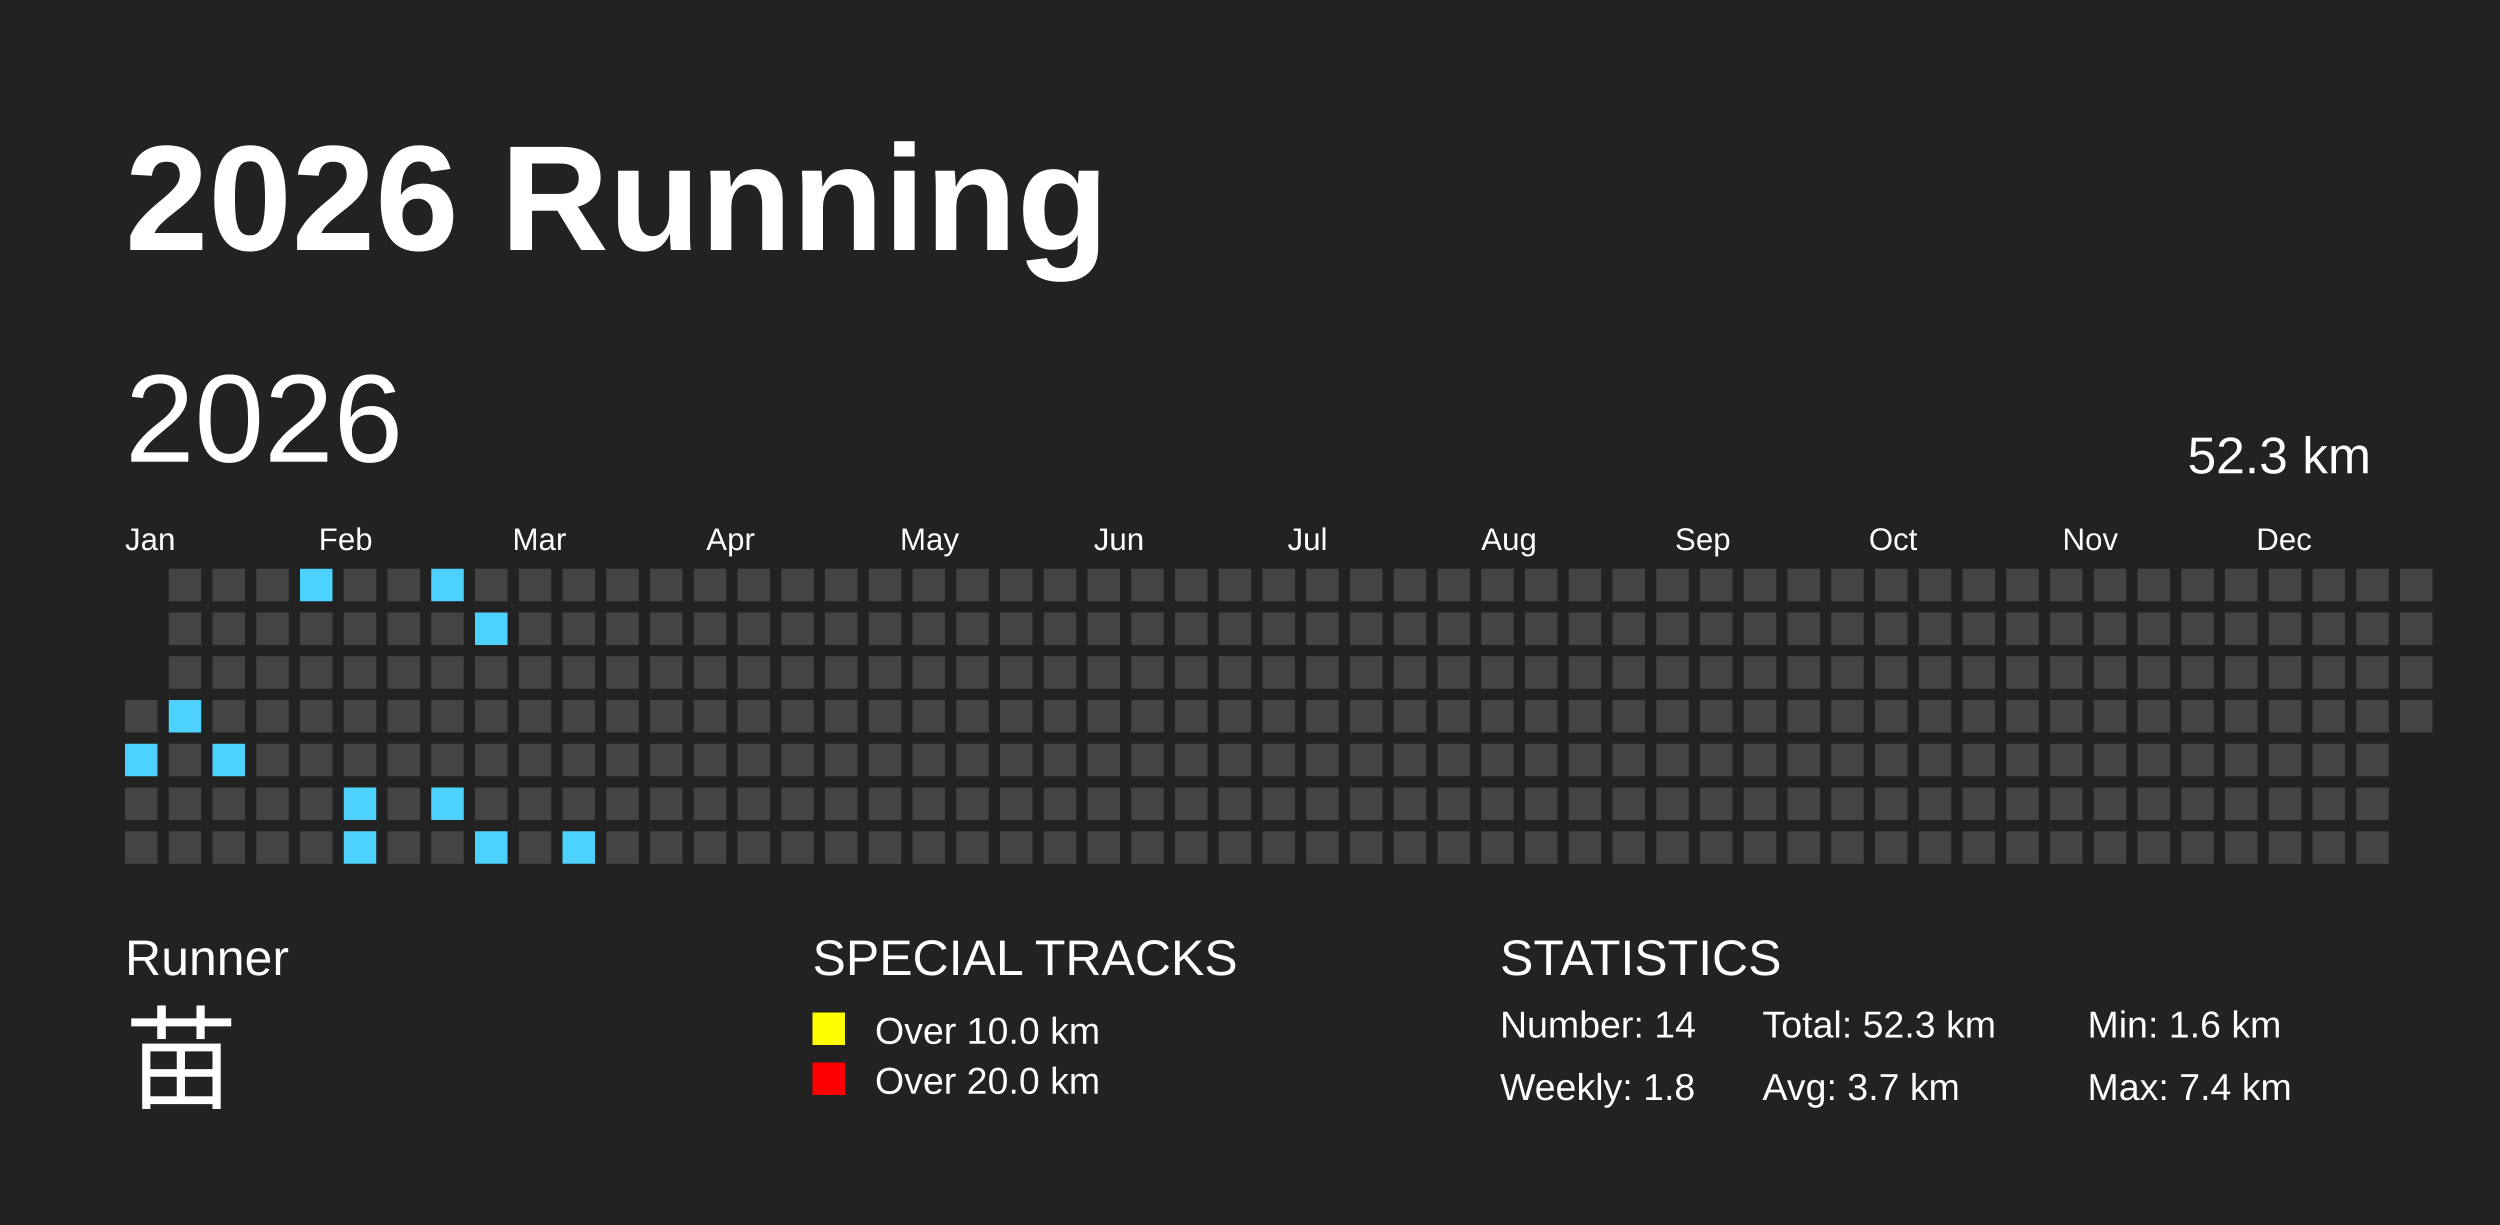
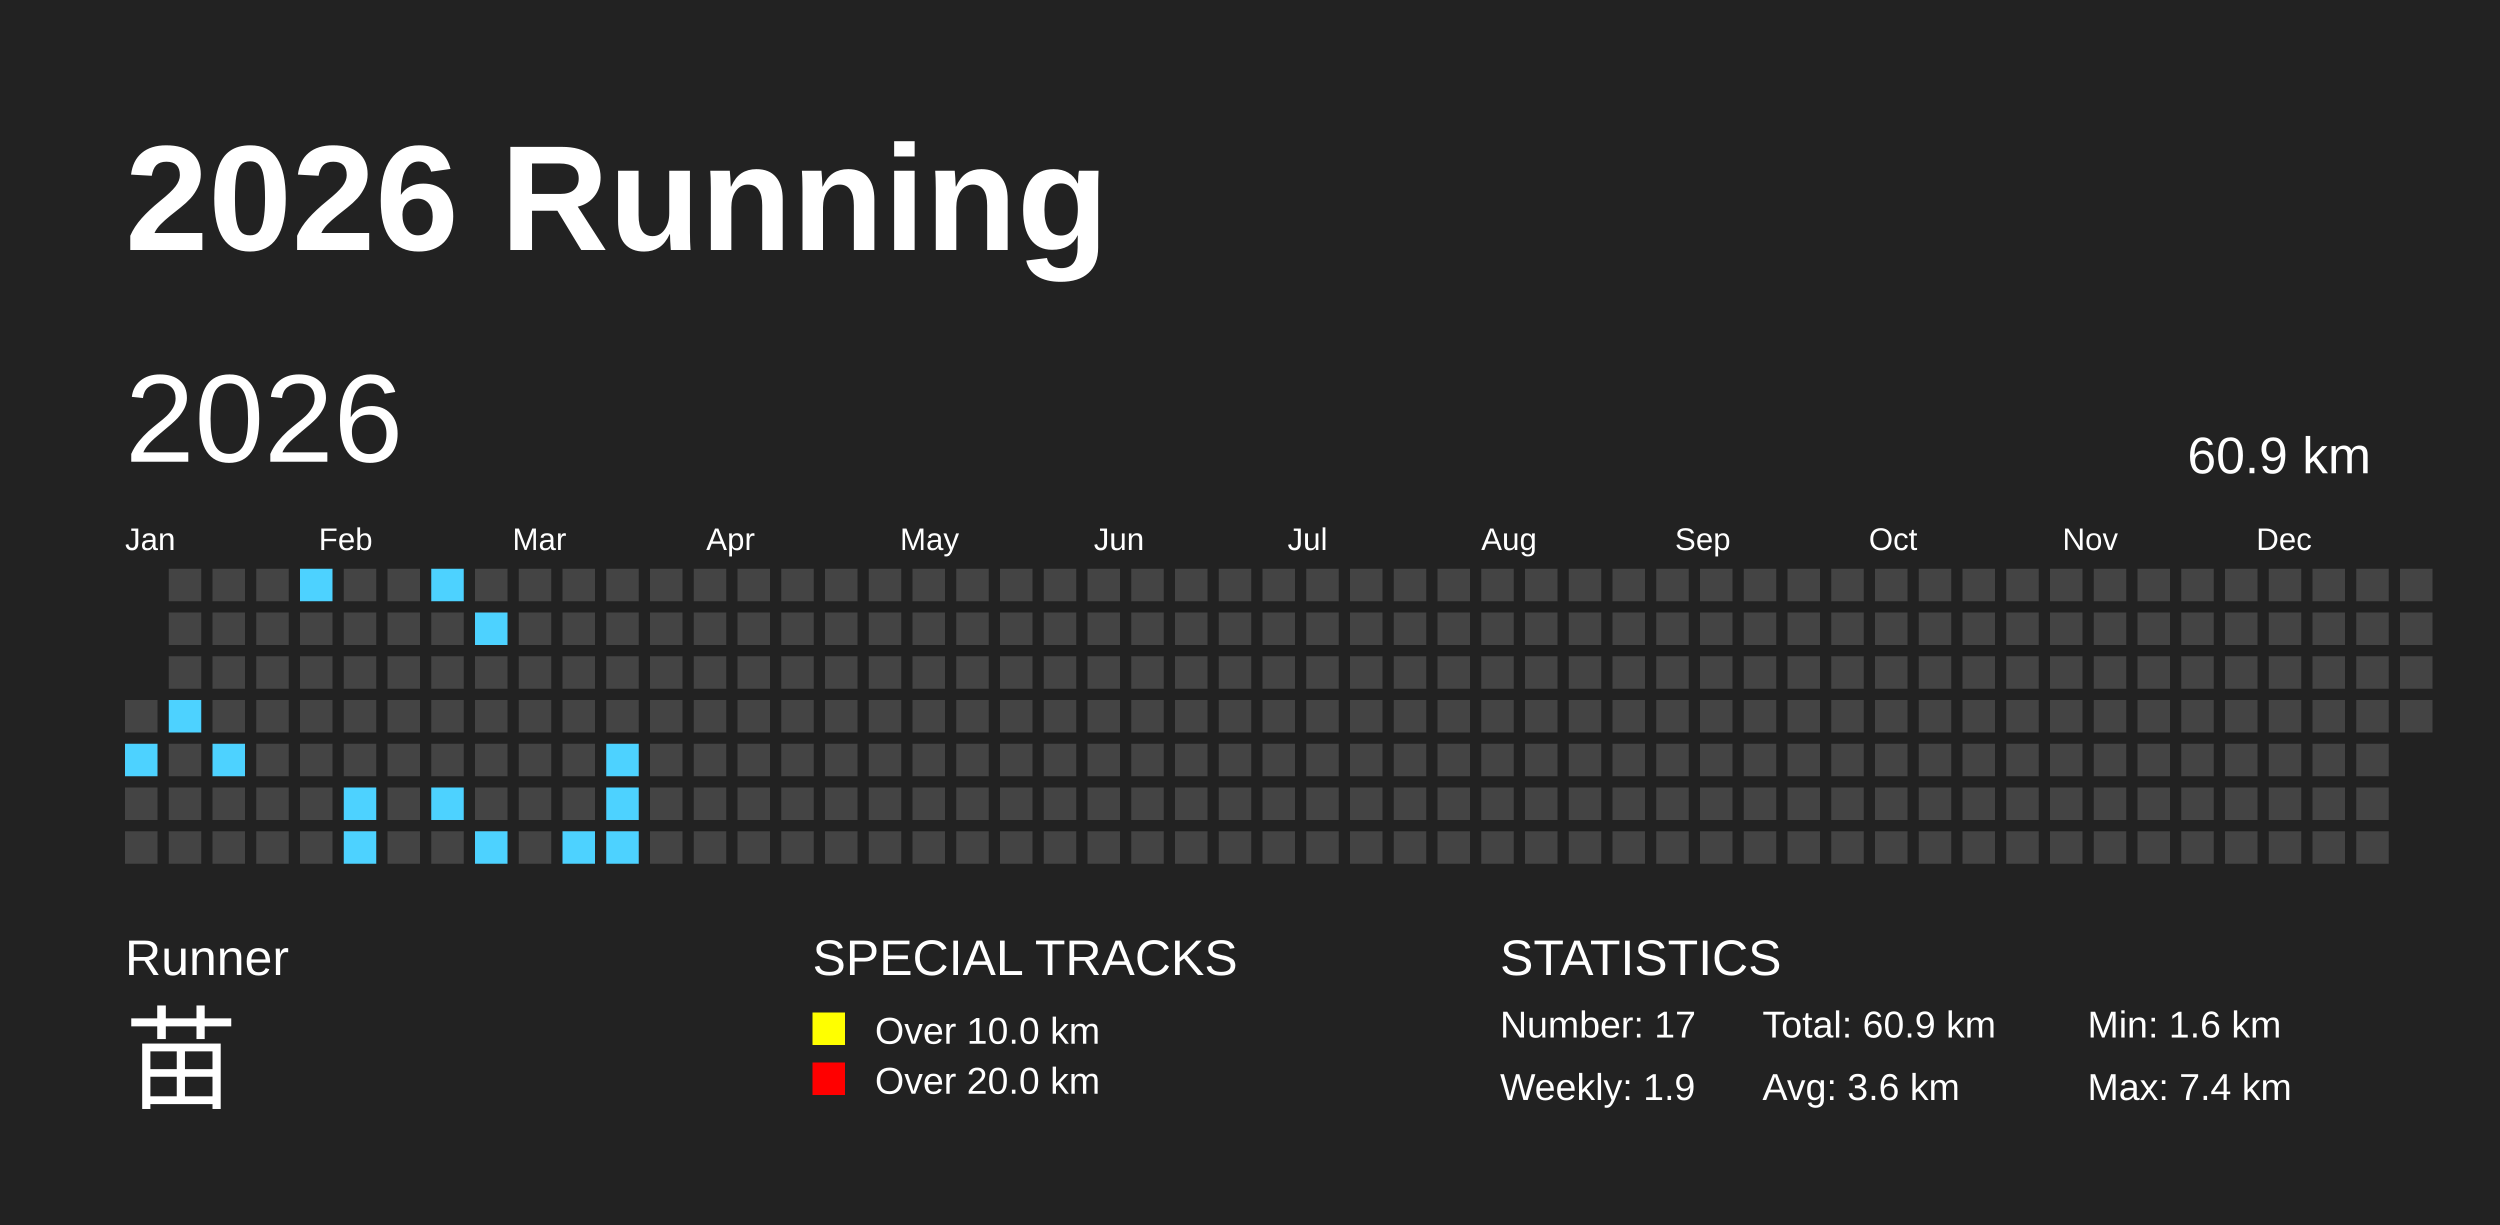
<svg xmlns="http://www.w3.org/2000/svg" baseProfile="full" height="98mm" version="1.1" viewBox="0,0,200,98" width="200mm">
  <defs />
  <rect fill="#222222" height="98" width="200" x="0" y="0" />
  <text fill="#FFFFFF" style="font-size:12px; font-family:Arial; font-weight:bold;" x="10" y="20">2026 Running</text>
  <text fill="#FFFFFF" style="font-size:4px; font-family:Arial" x="10" y="78">Runner</text>
  <text fill="#FFFFFF" style="font-size:9px; font-family:Arial" x="10" y="88">苗</text>
  <text fill="#FFFFFF" style="font-size:4px; font-family:Arial" x="65" y="78">SPECIAL TRACKS</text>
  <rect fill="yellow" height="2.6" width="2.6" x="65" y="81" />
  <text fill="#FFFFFF" style="font-size:3px; font-family:Arial" x="70" y="83.5">Over 10.0 km</text>
  <rect fill="red" height="2.6" width="2.6" x="65" y="85" />
  <text fill="#FFFFFF" style="font-size:3px; font-family:Arial" x="70" y="87.5">Over 20.0 km</text>
  <text fill="#FFFFFF" style="font-size:4px; font-family:Arial" x="120" y="78">STATISTICS</text>
-   <text fill="#FFFFFF" style="font-size:3px; font-family:Arial" x="120" y="83">Number: 14</text>
-   <text fill="#FFFFFF" style="font-size:3px; font-family:Arial" x="120" y="88">Weekly: 1.8</text>
-   <text fill="#FFFFFF" style="font-size:3px; font-family:Arial" x="141" y="83">Total: 52.3 km</text>
-   <text fill="#FFFFFF" style="font-size:3px; font-family:Arial" x="141" y="88">Avg: 3.7 km</text>
+   <text fill="#FFFFFF" style="font-size:3px; font-family:Arial" x="120" y="83">Number: 17</text>
+   <text fill="#FFFFFF" style="font-size:3px; font-family:Arial" x="120" y="88">Weekly: 1.9</text>
+   <text fill="#FFFFFF" style="font-size:3px; font-family:Arial" x="141" y="83">Total: 60.9 km</text>
+   <text fill="#FFFFFF" style="font-size:3px; font-family:Arial" x="141" y="88">Avg: 3.6 km</text>
  <text fill="#FFFFFF" style="font-size:3px; font-family:Arial" x="167" y="83">Min: 1.6 km</text>
  <text fill="#FFFFFF" style="font-size:3px; font-family:Arial" x="167" y="88">Max: 7.4 km</text>
  <text dominant-baseline="hanging" fill="#FFFFFF" style="font-size:10.0px; font-family:Arial;" x="10" y="30">2026</text>
-   <text dominant-baseline="hanging" fill="#FFFFFF" style="font-size:4.125px; font-family:Arial;" x="175" y="35">52.3 km</text>
+   <text dominant-baseline="hanging" fill="#FFFFFF" style="font-size:4.125px; font-family:Arial;" x="175" y="35">60.9 km</text>
  <text fill="#FFFFFF" style="font-size:2.5px; font-family:Arial" x="10.0" y="44">Jan</text>
  <text fill="#FFFFFF" style="font-size:2.5px; font-family:Arial" x="25.5" y="44">Feb</text>
  <text fill="#FFFFFF" style="font-size:2.5px; font-family:Arial" x="41.0" y="44">Mar</text>
  <text fill="#FFFFFF" style="font-size:2.5px; font-family:Arial" x="56.5" y="44">Apr</text>
  <text fill="#FFFFFF" style="font-size:2.5px; font-family:Arial" x="72.0" y="44">May</text>
  <text fill="#FFFFFF" style="font-size:2.5px; font-family:Arial" x="87.5" y="44">Jun</text>
  <text fill="#FFFFFF" style="font-size:2.5px; font-family:Arial" x="103.0" y="44">Jul</text>
  <text fill="#FFFFFF" style="font-size:2.5px; font-family:Arial" x="118.5" y="44">Aug</text>
  <text fill="#FFFFFF" style="font-size:2.5px; font-family:Arial" x="134.0" y="44">Sep</text>
  <text fill="#FFFFFF" style="font-size:2.5px; font-family:Arial" x="149.5" y="44">Oct</text>
  <text fill="#FFFFFF" style="font-size:2.5px; font-family:Arial" x="165.0" y="44">Nov</text>
  <text fill="#FFFFFF" style="font-size:2.5px; font-family:Arial" x="180.5" y="44">Dec</text>
  <rect fill="#444444" height="2.6" width="2.6" x="10.0" y="56.0" />
  <rect fill="#4DD2FF" height="2.6" width="2.6" x="10.0" y="59.5" />
  <rect fill="#444444" height="2.6" width="2.6" x="10.0" y="63.0" />
  <rect fill="#444444" height="2.6" width="2.6" x="10.0" y="66.5" />
  <rect fill="#444444" height="2.6" width="2.6" x="13.5" y="45.5" />
  <rect fill="#444444" height="2.6" width="2.6" x="13.5" y="49.0" />
  <rect fill="#444444" height="2.6" width="2.6" x="13.5" y="52.5" />
  <rect fill="#4DD2FF" height="2.6" width="2.6" x="13.5" y="56.0" />
  <rect fill="#444444" height="2.6" width="2.6" x="13.5" y="59.5" />
  <rect fill="#444444" height="2.6" width="2.6" x="13.5" y="63.0" />
  <rect fill="#444444" height="2.6" width="2.6" x="13.5" y="66.5" />
  <rect fill="#444444" height="2.6" width="2.6" x="17.0" y="45.5" />
  <rect fill="#444444" height="2.6" width="2.6" x="17.0" y="49.0" />
  <rect fill="#444444" height="2.6" width="2.6" x="17.0" y="52.5" />
  <rect fill="#444444" height="2.6" width="2.6" x="17.0" y="56.0" />
  <rect fill="#4DD2FF" height="2.6" width="2.6" x="17.0" y="59.5" />
  <rect fill="#444444" height="2.6" width="2.6" x="17.0" y="63.0" />
  <rect fill="#444444" height="2.6" width="2.6" x="17.0" y="66.5" />
  <rect fill="#444444" height="2.6" width="2.6" x="20.5" y="45.5" />
  <rect fill="#444444" height="2.6" width="2.6" x="20.5" y="49.0" />
  <rect fill="#444444" height="2.6" width="2.6" x="20.5" y="52.5" />
  <rect fill="#444444" height="2.6" width="2.6" x="20.5" y="56.0" />
  <rect fill="#444444" height="2.6" width="2.6" x="20.5" y="59.5" />
  <rect fill="#444444" height="2.6" width="2.6" x="20.5" y="63.0" />
  <rect fill="#444444" height="2.6" width="2.6" x="20.5" y="66.5" />
  <rect fill="#4DD2FF" height="2.6" width="2.6" x="24.0" y="45.5" />
  <rect fill="#444444" height="2.6" width="2.6" x="24.0" y="49.0" />
  <rect fill="#444444" height="2.6" width="2.6" x="24.0" y="52.5" />
  <rect fill="#444444" height="2.6" width="2.6" x="24.0" y="56.0" />
  <rect fill="#444444" height="2.6" width="2.6" x="24.0" y="59.5" />
  <rect fill="#444444" height="2.6" width="2.6" x="24.0" y="63.0" />
  <rect fill="#444444" height="2.6" width="2.6" x="24.0" y="66.5" />
  <rect fill="#444444" height="2.6" width="2.6" x="27.5" y="45.5" />
  <rect fill="#444444" height="2.6" width="2.6" x="27.5" y="49.0" />
  <rect fill="#444444" height="2.6" width="2.6" x="27.5" y="52.5" />
  <rect fill="#444444" height="2.6" width="2.6" x="27.5" y="56.0" />
  <rect fill="#444444" height="2.6" width="2.6" x="27.5" y="59.5" />
  <rect fill="#4DD2FF" height="2.6" width="2.6" x="27.5" y="63.0" />
  <rect fill="#4DD2FF" height="2.6" width="2.6" x="27.5" y="66.5" />
  <rect fill="#444444" height="2.6" width="2.6" x="31.0" y="45.5" />
  <rect fill="#444444" height="2.6" width="2.6" x="31.0" y="49.0" />
  <rect fill="#444444" height="2.6" width="2.6" x="31.0" y="52.5" />
  <rect fill="#444444" height="2.6" width="2.6" x="31.0" y="56.0" />
  <rect fill="#444444" height="2.6" width="2.6" x="31.0" y="59.5" />
  <rect fill="#444444" height="2.6" width="2.6" x="31.0" y="63.0" />
  <rect fill="#444444" height="2.6" width="2.6" x="31.0" y="66.5" />
  <rect fill="#4DD2FF" height="2.6" width="2.6" x="34.5" y="45.5" />
  <rect fill="#444444" height="2.6" width="2.6" x="34.5" y="49.0" />
  <rect fill="#444444" height="2.6" width="2.6" x="34.5" y="52.5" />
  <rect fill="#444444" height="2.6" width="2.6" x="34.5" y="56.0" />
  <rect fill="#444444" height="2.6" width="2.6" x="34.5" y="59.5" />
  <rect fill="#4DD2FF" height="2.6" width="2.6" x="34.5" y="63.0" />
  <rect fill="#444444" height="2.6" width="2.6" x="34.5" y="66.5" />
  <rect fill="#444444" height="2.6" width="2.6" x="38.0" y="45.5" />
  <rect fill="#4DD2FF" height="2.6" width="2.6" x="38.0" y="49.0" />
  <rect fill="#444444" height="2.6" width="2.6" x="38.0" y="52.5" />
  <rect fill="#444444" height="2.6" width="2.6" x="38.0" y="56.0" />
  <rect fill="#444444" height="2.6" width="2.6" x="38.0" y="59.5" />
  <rect fill="#444444" height="2.6" width="2.6" x="38.0" y="63.0" />
  <rect fill="#4DD2FF" height="2.6" width="2.6" x="38.0" y="66.5" />
  <rect fill="#444444" height="2.6" width="2.6" x="41.5" y="45.5" />
  <rect fill="#444444" height="2.6" width="2.6" x="41.5" y="49.0" />
  <rect fill="#444444" height="2.6" width="2.6" x="41.5" y="52.5" />
  <rect fill="#444444" height="2.6" width="2.6" x="41.5" y="56.0" />
  <rect fill="#444444" height="2.6" width="2.6" x="41.5" y="59.5" />
  <rect fill="#444444" height="2.6" width="2.6" x="41.5" y="63.0" />
  <rect fill="#444444" height="2.6" width="2.6" x="41.5" y="66.5" />
  <rect fill="#444444" height="2.6" width="2.6" x="45.0" y="45.5" />
  <rect fill="#444444" height="2.6" width="2.6" x="45.0" y="49.0" />
  <rect fill="#444444" height="2.6" width="2.6" x="45.0" y="52.5" />
  <rect fill="#444444" height="2.6" width="2.6" x="45.0" y="56.0" />
  <rect fill="#444444" height="2.6" width="2.6" x="45.0" y="59.5" />
  <rect fill="#444444" height="2.6" width="2.6" x="45.0" y="63.0" />
  <rect fill="#4DD2FF" height="2.6" width="2.6" x="45.0" y="66.5" />
  <rect fill="#444444" height="2.6" width="2.6" x="48.5" y="45.5" />
  <rect fill="#444444" height="2.6" width="2.6" x="48.5" y="49.0" />
  <rect fill="#444444" height="2.6" width="2.6" x="48.5" y="52.5" />
  <rect fill="#444444" height="2.6" width="2.6" x="48.5" y="56.0" />
-   <rect fill="#444444" height="2.6" width="2.6" x="48.5" y="59.5" />
-   <rect fill="#444444" height="2.6" width="2.6" x="48.5" y="63.0" />
-   <rect fill="#444444" height="2.6" width="2.6" x="48.5" y="66.5" />
+   <rect fill="#4DD2FF" height="2.6" width="2.6" x="48.5" y="59.5" />
+   <rect fill="#4DD2FF" height="2.6" width="2.6" x="48.5" y="63.0" />
+   <rect fill="#4DD2FF" height="2.6" width="2.6" x="48.5" y="66.5" />
  <rect fill="#444444" height="2.6" width="2.6" x="52.0" y="45.5" />
  <rect fill="#444444" height="2.6" width="2.6" x="52.0" y="49.0" />
  <rect fill="#444444" height="2.6" width="2.6" x="52.0" y="52.5" />
  <rect fill="#444444" height="2.6" width="2.6" x="52.0" y="56.0" />
  <rect fill="#444444" height="2.6" width="2.6" x="52.0" y="59.5" />
  <rect fill="#444444" height="2.6" width="2.6" x="52.0" y="63.0" />
  <rect fill="#444444" height="2.6" width="2.6" x="52.0" y="66.5" />
  <rect fill="#444444" height="2.6" width="2.6" x="55.5" y="45.5" />
  <rect fill="#444444" height="2.6" width="2.6" x="55.5" y="49.0" />
  <rect fill="#444444" height="2.6" width="2.6" x="55.5" y="52.5" />
  <rect fill="#444444" height="2.6" width="2.6" x="55.5" y="56.0" />
  <rect fill="#444444" height="2.6" width="2.6" x="55.5" y="59.5" />
  <rect fill="#444444" height="2.6" width="2.6" x="55.5" y="63.0" />
  <rect fill="#444444" height="2.6" width="2.6" x="55.5" y="66.5" />
  <rect fill="#444444" height="2.6" width="2.6" x="59.0" y="45.5" />
  <rect fill="#444444" height="2.6" width="2.6" x="59.0" y="49.0" />
  <rect fill="#444444" height="2.6" width="2.6" x="59.0" y="52.5" />
  <rect fill="#444444" height="2.6" width="2.6" x="59.0" y="56.0" />
  <rect fill="#444444" height="2.6" width="2.6" x="59.0" y="59.5" />
  <rect fill="#444444" height="2.6" width="2.6" x="59.0" y="63.0" />
  <rect fill="#444444" height="2.6" width="2.6" x="59.0" y="66.5" />
  <rect fill="#444444" height="2.6" width="2.6" x="62.5" y="45.5" />
  <rect fill="#444444" height="2.6" width="2.6" x="62.5" y="49.0" />
  <rect fill="#444444" height="2.6" width="2.6" x="62.5" y="52.5" />
  <rect fill="#444444" height="2.6" width="2.6" x="62.5" y="56.0" />
  <rect fill="#444444" height="2.6" width="2.6" x="62.5" y="59.5" />
  <rect fill="#444444" height="2.6" width="2.6" x="62.5" y="63.0" />
  <rect fill="#444444" height="2.6" width="2.6" x="62.5" y="66.5" />
  <rect fill="#444444" height="2.6" width="2.6" x="66.0" y="45.5" />
  <rect fill="#444444" height="2.6" width="2.6" x="66.0" y="49.0" />
  <rect fill="#444444" height="2.6" width="2.6" x="66.0" y="52.5" />
  <rect fill="#444444" height="2.6" width="2.6" x="66.0" y="56.0" />
  <rect fill="#444444" height="2.6" width="2.6" x="66.0" y="59.5" />
  <rect fill="#444444" height="2.6" width="2.6" x="66.0" y="63.0" />
  <rect fill="#444444" height="2.6" width="2.6" x="66.0" y="66.5" />
  <rect fill="#444444" height="2.6" width="2.6" x="69.5" y="45.5" />
  <rect fill="#444444" height="2.6" width="2.6" x="69.5" y="49.0" />
  <rect fill="#444444" height="2.6" width="2.6" x="69.5" y="52.5" />
  <rect fill="#444444" height="2.6" width="2.6" x="69.5" y="56.0" />
  <rect fill="#444444" height="2.6" width="2.6" x="69.5" y="59.5" />
  <rect fill="#444444" height="2.6" width="2.6" x="69.5" y="63.0" />
  <rect fill="#444444" height="2.6" width="2.6" x="69.5" y="66.5" />
  <rect fill="#444444" height="2.6" width="2.6" x="73.0" y="45.5" />
  <rect fill="#444444" height="2.6" width="2.6" x="73.0" y="49.0" />
  <rect fill="#444444" height="2.6" width="2.6" x="73.0" y="52.5" />
  <rect fill="#444444" height="2.6" width="2.6" x="73.0" y="56.0" />
  <rect fill="#444444" height="2.6" width="2.6" x="73.0" y="59.5" />
  <rect fill="#444444" height="2.6" width="2.6" x="73.0" y="63.0" />
  <rect fill="#444444" height="2.6" width="2.6" x="73.0" y="66.5" />
  <rect fill="#444444" height="2.6" width="2.6" x="76.5" y="45.5" />
  <rect fill="#444444" height="2.6" width="2.6" x="76.5" y="49.0" />
  <rect fill="#444444" height="2.6" width="2.6" x="76.5" y="52.5" />
  <rect fill="#444444" height="2.6" width="2.6" x="76.5" y="56.0" />
  <rect fill="#444444" height="2.6" width="2.6" x="76.5" y="59.5" />
  <rect fill="#444444" height="2.6" width="2.6" x="76.5" y="63.0" />
  <rect fill="#444444" height="2.6" width="2.6" x="76.5" y="66.5" />
  <rect fill="#444444" height="2.6" width="2.6" x="80.0" y="45.5" />
  <rect fill="#444444" height="2.6" width="2.6" x="80.0" y="49.0" />
  <rect fill="#444444" height="2.6" width="2.6" x="80.0" y="52.5" />
  <rect fill="#444444" height="2.6" width="2.6" x="80.0" y="56.0" />
  <rect fill="#444444" height="2.6" width="2.6" x="80.0" y="59.5" />
  <rect fill="#444444" height="2.6" width="2.6" x="80.0" y="63.0" />
  <rect fill="#444444" height="2.6" width="2.6" x="80.0" y="66.5" />
  <rect fill="#444444" height="2.6" width="2.6" x="83.5" y="45.5" />
  <rect fill="#444444" height="2.6" width="2.6" x="83.5" y="49.0" />
  <rect fill="#444444" height="2.6" width="2.6" x="83.5" y="52.5" />
  <rect fill="#444444" height="2.6" width="2.6" x="83.5" y="56.0" />
  <rect fill="#444444" height="2.6" width="2.6" x="83.5" y="59.5" />
  <rect fill="#444444" height="2.6" width="2.6" x="83.5" y="63.0" />
  <rect fill="#444444" height="2.6" width="2.6" x="83.5" y="66.5" />
  <rect fill="#444444" height="2.6" width="2.6" x="87.0" y="45.5" />
  <rect fill="#444444" height="2.6" width="2.6" x="87.0" y="49.0" />
  <rect fill="#444444" height="2.6" width="2.6" x="87.0" y="52.5" />
  <rect fill="#444444" height="2.6" width="2.6" x="87.0" y="56.0" />
  <rect fill="#444444" height="2.6" width="2.6" x="87.0" y="59.5" />
  <rect fill="#444444" height="2.6" width="2.6" x="87.0" y="63.0" />
  <rect fill="#444444" height="2.6" width="2.6" x="87.0" y="66.5" />
  <rect fill="#444444" height="2.6" width="2.6" x="90.5" y="45.5" />
  <rect fill="#444444" height="2.6" width="2.6" x="90.5" y="49.0" />
  <rect fill="#444444" height="2.6" width="2.6" x="90.5" y="52.5" />
  <rect fill="#444444" height="2.6" width="2.6" x="90.5" y="56.0" />
  <rect fill="#444444" height="2.6" width="2.6" x="90.5" y="59.5" />
  <rect fill="#444444" height="2.6" width="2.6" x="90.5" y="63.0" />
  <rect fill="#444444" height="2.6" width="2.6" x="90.5" y="66.5" />
  <rect fill="#444444" height="2.6" width="2.6" x="94.0" y="45.5" />
  <rect fill="#444444" height="2.6" width="2.6" x="94.0" y="49.0" />
  <rect fill="#444444" height="2.6" width="2.6" x="94.0" y="52.5" />
  <rect fill="#444444" height="2.6" width="2.6" x="94.0" y="56.0" />
  <rect fill="#444444" height="2.6" width="2.6" x="94.0" y="59.5" />
  <rect fill="#444444" height="2.6" width="2.6" x="94.0" y="63.0" />
  <rect fill="#444444" height="2.6" width="2.6" x="94.0" y="66.5" />
  <rect fill="#444444" height="2.6" width="2.6" x="97.5" y="45.5" />
  <rect fill="#444444" height="2.6" width="2.6" x="97.5" y="49.0" />
  <rect fill="#444444" height="2.6" width="2.6" x="97.5" y="52.5" />
  <rect fill="#444444" height="2.6" width="2.6" x="97.5" y="56.0" />
  <rect fill="#444444" height="2.6" width="2.6" x="97.5" y="59.5" />
  <rect fill="#444444" height="2.6" width="2.6" x="97.5" y="63.0" />
  <rect fill="#444444" height="2.6" width="2.6" x="97.5" y="66.5" />
  <rect fill="#444444" height="2.6" width="2.6" x="101.0" y="45.5" />
  <rect fill="#444444" height="2.6" width="2.6" x="101.0" y="49.0" />
  <rect fill="#444444" height="2.6" width="2.6" x="101.0" y="52.5" />
  <rect fill="#444444" height="2.6" width="2.6" x="101.0" y="56.0" />
  <rect fill="#444444" height="2.6" width="2.6" x="101.0" y="59.5" />
  <rect fill="#444444" height="2.6" width="2.6" x="101.0" y="63.0" />
  <rect fill="#444444" height="2.6" width="2.6" x="101.0" y="66.5" />
  <rect fill="#444444" height="2.6" width="2.6" x="104.5" y="45.5" />
  <rect fill="#444444" height="2.6" width="2.6" x="104.5" y="49.0" />
  <rect fill="#444444" height="2.6" width="2.6" x="104.5" y="52.5" />
  <rect fill="#444444" height="2.6" width="2.6" x="104.5" y="56.0" />
  <rect fill="#444444" height="2.6" width="2.6" x="104.5" y="59.5" />
  <rect fill="#444444" height="2.6" width="2.6" x="104.5" y="63.0" />
  <rect fill="#444444" height="2.6" width="2.6" x="104.5" y="66.5" />
  <rect fill="#444444" height="2.6" width="2.6" x="108.0" y="45.5" />
  <rect fill="#444444" height="2.6" width="2.6" x="108.0" y="49.0" />
  <rect fill="#444444" height="2.6" width="2.6" x="108.0" y="52.5" />
  <rect fill="#444444" height="2.6" width="2.6" x="108.0" y="56.0" />
  <rect fill="#444444" height="2.6" width="2.6" x="108.0" y="59.5" />
  <rect fill="#444444" height="2.6" width="2.6" x="108.0" y="63.0" />
  <rect fill="#444444" height="2.6" width="2.6" x="108.0" y="66.5" />
  <rect fill="#444444" height="2.6" width="2.6" x="111.5" y="45.5" />
  <rect fill="#444444" height="2.6" width="2.6" x="111.5" y="49.0" />
  <rect fill="#444444" height="2.6" width="2.6" x="111.5" y="52.5" />
  <rect fill="#444444" height="2.6" width="2.6" x="111.5" y="56.0" />
  <rect fill="#444444" height="2.6" width="2.6" x="111.5" y="59.5" />
  <rect fill="#444444" height="2.6" width="2.6" x="111.5" y="63.0" />
  <rect fill="#444444" height="2.6" width="2.6" x="111.5" y="66.5" />
  <rect fill="#444444" height="2.6" width="2.6" x="115.0" y="45.5" />
  <rect fill="#444444" height="2.6" width="2.6" x="115.0" y="49.0" />
  <rect fill="#444444" height="2.6" width="2.6" x="115.0" y="52.5" />
  <rect fill="#444444" height="2.6" width="2.6" x="115.0" y="56.0" />
  <rect fill="#444444" height="2.6" width="2.6" x="115.0" y="59.5" />
  <rect fill="#444444" height="2.6" width="2.6" x="115.0" y="63.0" />
  <rect fill="#444444" height="2.6" width="2.6" x="115.0" y="66.5" />
  <rect fill="#444444" height="2.6" width="2.6" x="118.5" y="45.5" />
  <rect fill="#444444" height="2.6" width="2.6" x="118.5" y="49.0" />
  <rect fill="#444444" height="2.6" width="2.6" x="118.5" y="52.5" />
  <rect fill="#444444" height="2.6" width="2.6" x="118.5" y="56.0" />
  <rect fill="#444444" height="2.6" width="2.6" x="118.5" y="59.5" />
  <rect fill="#444444" height="2.6" width="2.6" x="118.5" y="63.0" />
  <rect fill="#444444" height="2.6" width="2.6" x="118.5" y="66.5" />
  <rect fill="#444444" height="2.6" width="2.6" x="122.0" y="45.5" />
  <rect fill="#444444" height="2.6" width="2.6" x="122.0" y="49.0" />
  <rect fill="#444444" height="2.6" width="2.6" x="122.0" y="52.5" />
  <rect fill="#444444" height="2.6" width="2.6" x="122.0" y="56.0" />
  <rect fill="#444444" height="2.6" width="2.6" x="122.0" y="59.5" />
  <rect fill="#444444" height="2.6" width="2.6" x="122.0" y="63.0" />
  <rect fill="#444444" height="2.6" width="2.6" x="122.0" y="66.5" />
  <rect fill="#444444" height="2.6" width="2.6" x="125.5" y="45.5" />
  <rect fill="#444444" height="2.6" width="2.6" x="125.5" y="49.0" />
  <rect fill="#444444" height="2.6" width="2.6" x="125.5" y="52.5" />
  <rect fill="#444444" height="2.6" width="2.6" x="125.5" y="56.0" />
  <rect fill="#444444" height="2.6" width="2.6" x="125.5" y="59.5" />
  <rect fill="#444444" height="2.6" width="2.6" x="125.5" y="63.0" />
  <rect fill="#444444" height="2.6" width="2.6" x="125.5" y="66.5" />
  <rect fill="#444444" height="2.6" width="2.6" x="129.0" y="45.5" />
  <rect fill="#444444" height="2.6" width="2.6" x="129.0" y="49.0" />
  <rect fill="#444444" height="2.6" width="2.6" x="129.0" y="52.5" />
  <rect fill="#444444" height="2.6" width="2.6" x="129.0" y="56.0" />
  <rect fill="#444444" height="2.6" width="2.6" x="129.0" y="59.5" />
  <rect fill="#444444" height="2.6" width="2.6" x="129.0" y="63.0" />
  <rect fill="#444444" height="2.6" width="2.6" x="129.0" y="66.5" />
  <rect fill="#444444" height="2.6" width="2.6" x="132.5" y="45.5" />
  <rect fill="#444444" height="2.6" width="2.6" x="132.5" y="49.0" />
  <rect fill="#444444" height="2.6" width="2.6" x="132.5" y="52.5" />
  <rect fill="#444444" height="2.6" width="2.6" x="132.5" y="56.0" />
  <rect fill="#444444" height="2.6" width="2.6" x="132.5" y="59.5" />
  <rect fill="#444444" height="2.6" width="2.6" x="132.5" y="63.0" />
  <rect fill="#444444" height="2.6" width="2.6" x="132.5" y="66.5" />
  <rect fill="#444444" height="2.6" width="2.6" x="136.0" y="45.5" />
  <rect fill="#444444" height="2.6" width="2.6" x="136.0" y="49.0" />
  <rect fill="#444444" height="2.6" width="2.6" x="136.0" y="52.5" />
  <rect fill="#444444" height="2.6" width="2.6" x="136.0" y="56.0" />
  <rect fill="#444444" height="2.6" width="2.6" x="136.0" y="59.5" />
  <rect fill="#444444" height="2.6" width="2.6" x="136.0" y="63.0" />
  <rect fill="#444444" height="2.6" width="2.6" x="136.0" y="66.5" />
  <rect fill="#444444" height="2.6" width="2.6" x="139.5" y="45.5" />
  <rect fill="#444444" height="2.6" width="2.6" x="139.5" y="49.0" />
  <rect fill="#444444" height="2.6" width="2.6" x="139.5" y="52.5" />
  <rect fill="#444444" height="2.6" width="2.6" x="139.5" y="56.0" />
  <rect fill="#444444" height="2.6" width="2.6" x="139.5" y="59.5" />
  <rect fill="#444444" height="2.6" width="2.6" x="139.5" y="63.0" />
  <rect fill="#444444" height="2.6" width="2.6" x="139.5" y="66.5" />
  <rect fill="#444444" height="2.6" width="2.6" x="143.0" y="45.5" />
  <rect fill="#444444" height="2.6" width="2.6" x="143.0" y="49.0" />
  <rect fill="#444444" height="2.6" width="2.6" x="143.0" y="52.5" />
  <rect fill="#444444" height="2.6" width="2.6" x="143.0" y="56.0" />
  <rect fill="#444444" height="2.6" width="2.6" x="143.0" y="59.5" />
  <rect fill="#444444" height="2.6" width="2.6" x="143.0" y="63.0" />
  <rect fill="#444444" height="2.6" width="2.6" x="143.0" y="66.5" />
  <rect fill="#444444" height="2.6" width="2.6" x="146.5" y="45.5" />
  <rect fill="#444444" height="2.6" width="2.6" x="146.5" y="49.0" />
  <rect fill="#444444" height="2.6" width="2.6" x="146.5" y="52.5" />
  <rect fill="#444444" height="2.6" width="2.6" x="146.5" y="56.0" />
  <rect fill="#444444" height="2.6" width="2.6" x="146.5" y="59.5" />
  <rect fill="#444444" height="2.6" width="2.6" x="146.5" y="63.0" />
  <rect fill="#444444" height="2.6" width="2.6" x="146.5" y="66.5" />
  <rect fill="#444444" height="2.6" width="2.6" x="150.0" y="45.5" />
  <rect fill="#444444" height="2.6" width="2.6" x="150.0" y="49.0" />
  <rect fill="#444444" height="2.6" width="2.6" x="150.0" y="52.5" />
  <rect fill="#444444" height="2.6" width="2.6" x="150.0" y="56.0" />
  <rect fill="#444444" height="2.6" width="2.6" x="150.0" y="59.5" />
  <rect fill="#444444" height="2.6" width="2.6" x="150.0" y="63.0" />
  <rect fill="#444444" height="2.6" width="2.6" x="150.0" y="66.5" />
  <rect fill="#444444" height="2.6" width="2.6" x="153.5" y="45.5" />
  <rect fill="#444444" height="2.6" width="2.6" x="153.5" y="49.0" />
  <rect fill="#444444" height="2.6" width="2.6" x="153.5" y="52.5" />
  <rect fill="#444444" height="2.6" width="2.6" x="153.5" y="56.0" />
  <rect fill="#444444" height="2.6" width="2.6" x="153.5" y="59.5" />
  <rect fill="#444444" height="2.6" width="2.6" x="153.5" y="63.0" />
  <rect fill="#444444" height="2.6" width="2.6" x="153.5" y="66.5" />
  <rect fill="#444444" height="2.6" width="2.6" x="157.0" y="45.5" />
  <rect fill="#444444" height="2.6" width="2.6" x="157.0" y="49.0" />
  <rect fill="#444444" height="2.6" width="2.6" x="157.0" y="52.5" />
  <rect fill="#444444" height="2.6" width="2.6" x="157.0" y="56.0" />
  <rect fill="#444444" height="2.6" width="2.6" x="157.0" y="59.5" />
  <rect fill="#444444" height="2.6" width="2.6" x="157.0" y="63.0" />
  <rect fill="#444444" height="2.6" width="2.6" x="157.0" y="66.5" />
  <rect fill="#444444" height="2.6" width="2.6" x="160.5" y="45.5" />
  <rect fill="#444444" height="2.6" width="2.6" x="160.5" y="49.0" />
  <rect fill="#444444" height="2.6" width="2.6" x="160.5" y="52.5" />
  <rect fill="#444444" height="2.6" width="2.6" x="160.5" y="56.0" />
  <rect fill="#444444" height="2.6" width="2.6" x="160.5" y="59.5" />
  <rect fill="#444444" height="2.6" width="2.6" x="160.5" y="63.0" />
  <rect fill="#444444" height="2.6" width="2.6" x="160.5" y="66.5" />
  <rect fill="#444444" height="2.6" width="2.6" x="164.0" y="45.5" />
  <rect fill="#444444" height="2.6" width="2.6" x="164.0" y="49.0" />
  <rect fill="#444444" height="2.6" width="2.6" x="164.0" y="52.5" />
  <rect fill="#444444" height="2.6" width="2.6" x="164.0" y="56.0" />
  <rect fill="#444444" height="2.6" width="2.6" x="164.0" y="59.5" />
  <rect fill="#444444" height="2.6" width="2.6" x="164.0" y="63.0" />
  <rect fill="#444444" height="2.6" width="2.6" x="164.0" y="66.5" />
  <rect fill="#444444" height="2.6" width="2.6" x="167.5" y="45.5" />
  <rect fill="#444444" height="2.6" width="2.6" x="167.5" y="49.0" />
  <rect fill="#444444" height="2.6" width="2.6" x="167.5" y="52.5" />
  <rect fill="#444444" height="2.6" width="2.6" x="167.5" y="56.0" />
  <rect fill="#444444" height="2.6" width="2.6" x="167.5" y="59.5" />
  <rect fill="#444444" height="2.6" width="2.6" x="167.5" y="63.0" />
  <rect fill="#444444" height="2.6" width="2.6" x="167.5" y="66.5" />
  <rect fill="#444444" height="2.6" width="2.6" x="171.0" y="45.5" />
  <rect fill="#444444" height="2.6" width="2.6" x="171.0" y="49.0" />
  <rect fill="#444444" height="2.6" width="2.6" x="171.0" y="52.5" />
  <rect fill="#444444" height="2.6" width="2.6" x="171.0" y="56.0" />
  <rect fill="#444444" height="2.6" width="2.6" x="171.0" y="59.5" />
  <rect fill="#444444" height="2.6" width="2.6" x="171.0" y="63.0" />
  <rect fill="#444444" height="2.6" width="2.6" x="171.0" y="66.5" />
  <rect fill="#444444" height="2.6" width="2.6" x="174.5" y="45.5" />
  <rect fill="#444444" height="2.6" width="2.6" x="174.5" y="49.0" />
  <rect fill="#444444" height="2.6" width="2.6" x="174.5" y="52.5" />
  <rect fill="#444444" height="2.6" width="2.6" x="174.5" y="56.0" />
  <rect fill="#444444" height="2.6" width="2.6" x="174.5" y="59.5" />
  <rect fill="#444444" height="2.6" width="2.6" x="174.5" y="63.0" />
  <rect fill="#444444" height="2.6" width="2.6" x="174.5" y="66.5" />
  <rect fill="#444444" height="2.6" width="2.6" x="178.0" y="45.5" />
  <rect fill="#444444" height="2.6" width="2.6" x="178.0" y="49.0" />
  <rect fill="#444444" height="2.6" width="2.6" x="178.0" y="52.5" />
  <rect fill="#444444" height="2.6" width="2.6" x="178.0" y="56.0" />
  <rect fill="#444444" height="2.6" width="2.6" x="178.0" y="59.5" />
  <rect fill="#444444" height="2.6" width="2.6" x="178.0" y="63.0" />
  <rect fill="#444444" height="2.6" width="2.6" x="178.0" y="66.5" />
  <rect fill="#444444" height="2.6" width="2.6" x="181.5" y="45.5" />
  <rect fill="#444444" height="2.6" width="2.6" x="181.5" y="49.0" />
  <rect fill="#444444" height="2.6" width="2.6" x="181.5" y="52.5" />
  <rect fill="#444444" height="2.6" width="2.6" x="181.5" y="56.0" />
  <rect fill="#444444" height="2.6" width="2.6" x="181.5" y="59.5" />
  <rect fill="#444444" height="2.6" width="2.6" x="181.5" y="63.0" />
  <rect fill="#444444" height="2.6" width="2.6" x="181.5" y="66.5" />
  <rect fill="#444444" height="2.6" width="2.6" x="185.0" y="45.5" />
  <rect fill="#444444" height="2.6" width="2.6" x="185.0" y="49.0" />
  <rect fill="#444444" height="2.6" width="2.6" x="185.0" y="52.5" />
  <rect fill="#444444" height="2.6" width="2.6" x="185.0" y="56.0" />
  <rect fill="#444444" height="2.6" width="2.6" x="185.0" y="59.5" />
  <rect fill="#444444" height="2.6" width="2.6" x="185.0" y="63.0" />
  <rect fill="#444444" height="2.6" width="2.6" x="185.0" y="66.5" />
  <rect fill="#444444" height="2.6" width="2.6" x="188.5" y="45.5" />
  <rect fill="#444444" height="2.6" width="2.6" x="188.5" y="49.0" />
  <rect fill="#444444" height="2.6" width="2.6" x="188.5" y="52.5" />
  <rect fill="#444444" height="2.6" width="2.6" x="188.5" y="56.0" />
  <rect fill="#444444" height="2.6" width="2.6" x="188.5" y="59.5" />
  <rect fill="#444444" height="2.6" width="2.6" x="188.5" y="63.0" />
  <rect fill="#444444" height="2.6" width="2.6" x="188.5" y="66.5" />
  <rect fill="#444444" height="2.6" width="2.6" x="192.0" y="45.5" />
  <rect fill="#444444" height="2.6" width="2.6" x="192.0" y="49.0" />
  <rect fill="#444444" height="2.6" width="2.6" x="192.0" y="52.5" />
  <rect fill="#444444" height="2.6" width="2.6" x="192.0" y="56.0" />
</svg>
